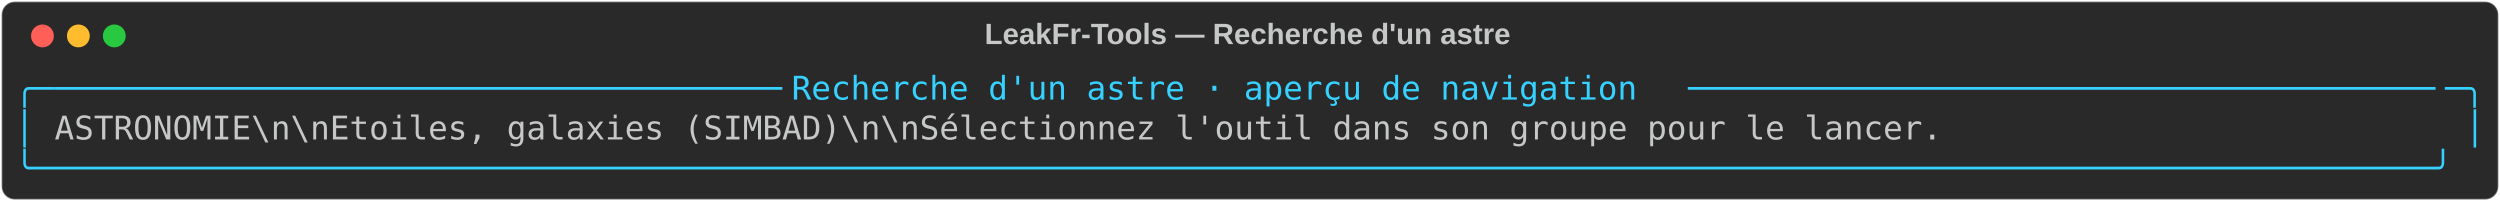
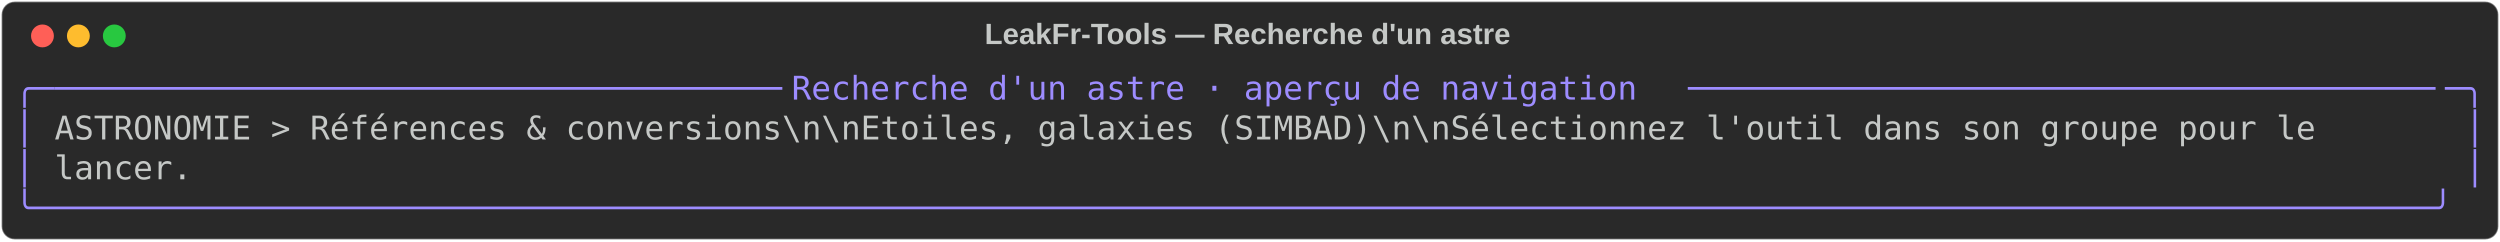
- <svg xmlns="http://www.w3.org/2000/svg" class="rich-terminal" viewBox="0 0 1531 123.2">
+ <svg xmlns="http://www.w3.org/2000/svg" class="rich-terminal" viewBox="0 0 1531 147.6">
  <style>

    @font-face {
        font-family: "Fira Code";
        src: local("FiraCode-Regular"),
                url("https://cdnjs.cloudflare.com/ajax/libs/firacode/6.2.0/woff2/FiraCode-Regular.woff2") format("woff2"),
                url("https://cdnjs.cloudflare.com/ajax/libs/firacode/6.2.0/woff/FiraCode-Regular.woff") format("woff");
        font-style: normal;
        font-weight: 400;
    }
    @font-face {
        font-family: "Fira Code";
        src: local("FiraCode-Bold"),
                url("https://cdnjs.cloudflare.com/ajax/libs/firacode/6.2.0/woff2/FiraCode-Bold.woff2") format("woff2"),
                url("https://cdnjs.cloudflare.com/ajax/libs/firacode/6.2.0/woff/FiraCode-Bold.woff") format("woff");
        font-style: bold;
        font-weight: 700;
    }

-     .terminal-1319643122-matrix {
+     .terminal-3794183168-matrix {
        font-family: Fira Code, monospace;
        font-size: 20px;
        line-height: 24.4px;
        font-variant-east-asian: full-width;
    }

-     .terminal-1319643122-title {
+     .terminal-3794183168-title {
        font-size: 18px;
        font-weight: bold;
        font-family: arial;
    }

-     .terminal-1319643122-r1 { fill: #36d1ff }
- .terminal-1319643122-r2 { fill: #c5c8c6 }
+     .terminal-3794183168-r1 { fill: #9d8cff }
+ .terminal-3794183168-r2 { fill: #c5c8c6 }
    </style>
  <defs>
-     <clipPath id="terminal-1319643122-clip-terminal">
-       <rect x="0" y="0" width="1511.8" height="72.2" />
+     <clipPath id="terminal-3794183168-clip-terminal">
+       <rect x="0" y="0" width="1511.8" height="96.6" />
    </clipPath>
-     <clipPath id="terminal-1319643122-line-0">
+     <clipPath id="terminal-3794183168-line-0">
      <rect x="0" y="1.5" width="1512.8" height="24.65" />
    </clipPath>
-     <clipPath id="terminal-1319643122-line-1">
+     <clipPath id="terminal-3794183168-line-1">
      <rect x="0" y="25.9" width="1512.8" height="24.65" />
    </clipPath>
+     <clipPath id="terminal-3794183168-line-2">
+       <rect x="0" y="50.3" width="1512.8" height="24.65" />
+     </clipPath>
  </defs>
-   <rect fill="#292929" stroke="rgba(255,255,255,0.35)" stroke-width="1" x="1" y="1" width="1529" height="121.2" rx="8" />
-   <text class="terminal-1319643122-title" fill="#c5c8c6" text-anchor="middle" x="764" y="27">LeakFr-Tools — Recherche d'un astre</text>
+   <rect fill="#292929" stroke="rgba(255,255,255,0.35)" stroke-width="1" x="1" y="1" width="1529" height="145.6" rx="8" />
+   <text class="terminal-3794183168-title" fill="#c5c8c6" text-anchor="middle" x="764" y="27">LeakFr-Tools — Recherche d'un astre</text>
  <g transform="translate(26,22)">
    <circle cx="0" cy="0" r="7" fill="#ff5f57" />
    <circle cx="22" cy="0" r="7" fill="#febc2e" />
    <circle cx="44" cy="0" r="7" fill="#28c840" />
  </g>
-   <g transform="translate(9, 41)" clip-path="url(#terminal-1319643122-clip-terminal)">
-     <g class="terminal-1319643122-matrix">
-       <text class="terminal-1319643122-r1" x="0" y="20" textLength="24.4" clip-path="url(#terminal-1319643122-line-0)">╭─</text>
-       <text class="terminal-1319643122-r1" x="24.4" y="20" textLength="451.4" clip-path="url(#terminal-1319643122-line-0)">─────────────────────────────────────</text>
-       <text class="terminal-1319643122-r1" x="475.8" y="20" textLength="549" clip-path="url(#terminal-1319643122-line-0)"> Recherche d'un astre · aperçu de navigation </text>
-       <text class="terminal-1319643122-r1" x="1024.8" y="20" textLength="463.6" clip-path="url(#terminal-1319643122-line-0)">──────────────────────────────────────</text>
-       <text class="terminal-1319643122-r1" x="1488.4" y="20" textLength="24.4" clip-path="url(#terminal-1319643122-line-0)">─╮</text>
-       <text class="terminal-1319643122-r2" x="1512.8" y="20" textLength="12.2" clip-path="url(#terminal-1319643122-line-0)">
+   <g transform="translate(9, 41)" clip-path="url(#terminal-3794183168-clip-terminal)">
+     <g class="terminal-3794183168-matrix">
+       <text class="terminal-3794183168-r1" x="0" y="20" textLength="24.4" clip-path="url(#terminal-3794183168-line-0)">╭─</text>
+       <text class="terminal-3794183168-r1" x="24.4" y="20" textLength="451.4" clip-path="url(#terminal-3794183168-line-0)">─────────────────────────────────────</text>
+       <text class="terminal-3794183168-r1" x="475.8" y="20" textLength="549" clip-path="url(#terminal-3794183168-line-0)"> Recherche d'un astre · aperçu de navigation </text>
+       <text class="terminal-3794183168-r1" x="1024.8" y="20" textLength="463.6" clip-path="url(#terminal-3794183168-line-0)">──────────────────────────────────────</text>
+       <text class="terminal-3794183168-r1" x="1488.4" y="20" textLength="24.4" clip-path="url(#terminal-3794183168-line-0)">─╮</text>
+       <text class="terminal-3794183168-r2" x="1512.8" y="20" textLength="12.2" clip-path="url(#terminal-3794183168-line-0)">
</text>
-       <text class="terminal-1319643122-r1" x="0" y="44.4" textLength="12.2" clip-path="url(#terminal-1319643122-line-1)">│</text>
-       <text class="terminal-1319643122-r2" x="24.4" y="44.4" textLength="1171.2" clip-path="url(#terminal-1319643122-line-1)">ASTRONOMIE\n\nEtoiles, galaxies (SIMBAD)\n\nSélectionnez l'outil dans son groupe pour le lancer.</text>
-       <text class="terminal-1319643122-r1" x="1500.6" y="44.4" textLength="12.2" clip-path="url(#terminal-1319643122-line-1)">│</text>
-       <text class="terminal-1319643122-r2" x="1512.8" y="44.4" textLength="12.2" clip-path="url(#terminal-1319643122-line-1)">
+       <text class="terminal-3794183168-r1" x="0" y="44.4" textLength="12.2" clip-path="url(#terminal-3794183168-line-1)">│</text>
+       <text class="terminal-3794183168-r2" x="24.4" y="44.4" textLength="1415.2" clip-path="url(#terminal-3794183168-line-1)">ASTRONOMIE &gt; Références &amp; conversions\n\nEtoiles, galaxies (SIMBAD)\n\nSélectionnez l'outil dans son groupe pour le </text>
+       <text class="terminal-3794183168-r1" x="1500.6" y="44.4" textLength="12.2" clip-path="url(#terminal-3794183168-line-1)">│</text>
+       <text class="terminal-3794183168-r2" x="1512.8" y="44.4" textLength="12.2" clip-path="url(#terminal-3794183168-line-1)">
</text>
-       <text class="terminal-1319643122-r1" x="0" y="68.8" textLength="1512.8" clip-path="url(#terminal-1319643122-line-2)">╰──────────────────────────────────────────────────────────────────────────────────────────────────────────────────────────╯</text>
-       <text class="terminal-1319643122-r2" x="1512.8" y="68.8" textLength="12.2" clip-path="url(#terminal-1319643122-line-2)">
+       <text class="terminal-3794183168-r1" x="0" y="68.8" textLength="12.2" clip-path="url(#terminal-3794183168-line-2)">│</text>
+       <text class="terminal-3794183168-r2" x="24.4" y="68.8" textLength="85.4" clip-path="url(#terminal-3794183168-line-2)">lancer.</text>
+       <text class="terminal-3794183168-r1" x="1500.6" y="68.8" textLength="12.2" clip-path="url(#terminal-3794183168-line-2)">│</text>
+       <text class="terminal-3794183168-r2" x="1512.8" y="68.8" textLength="12.2" clip-path="url(#terminal-3794183168-line-2)">
+ </text>
+       <text class="terminal-3794183168-r1" x="0" y="93.2" textLength="1512.8" clip-path="url(#terminal-3794183168-line-3)">╰──────────────────────────────────────────────────────────────────────────────────────────────────────────────────────────╯</text>
+       <text class="terminal-3794183168-r2" x="1512.8" y="93.2" textLength="12.2" clip-path="url(#terminal-3794183168-line-3)">
</text>
    </g>
  </g>
</svg>
